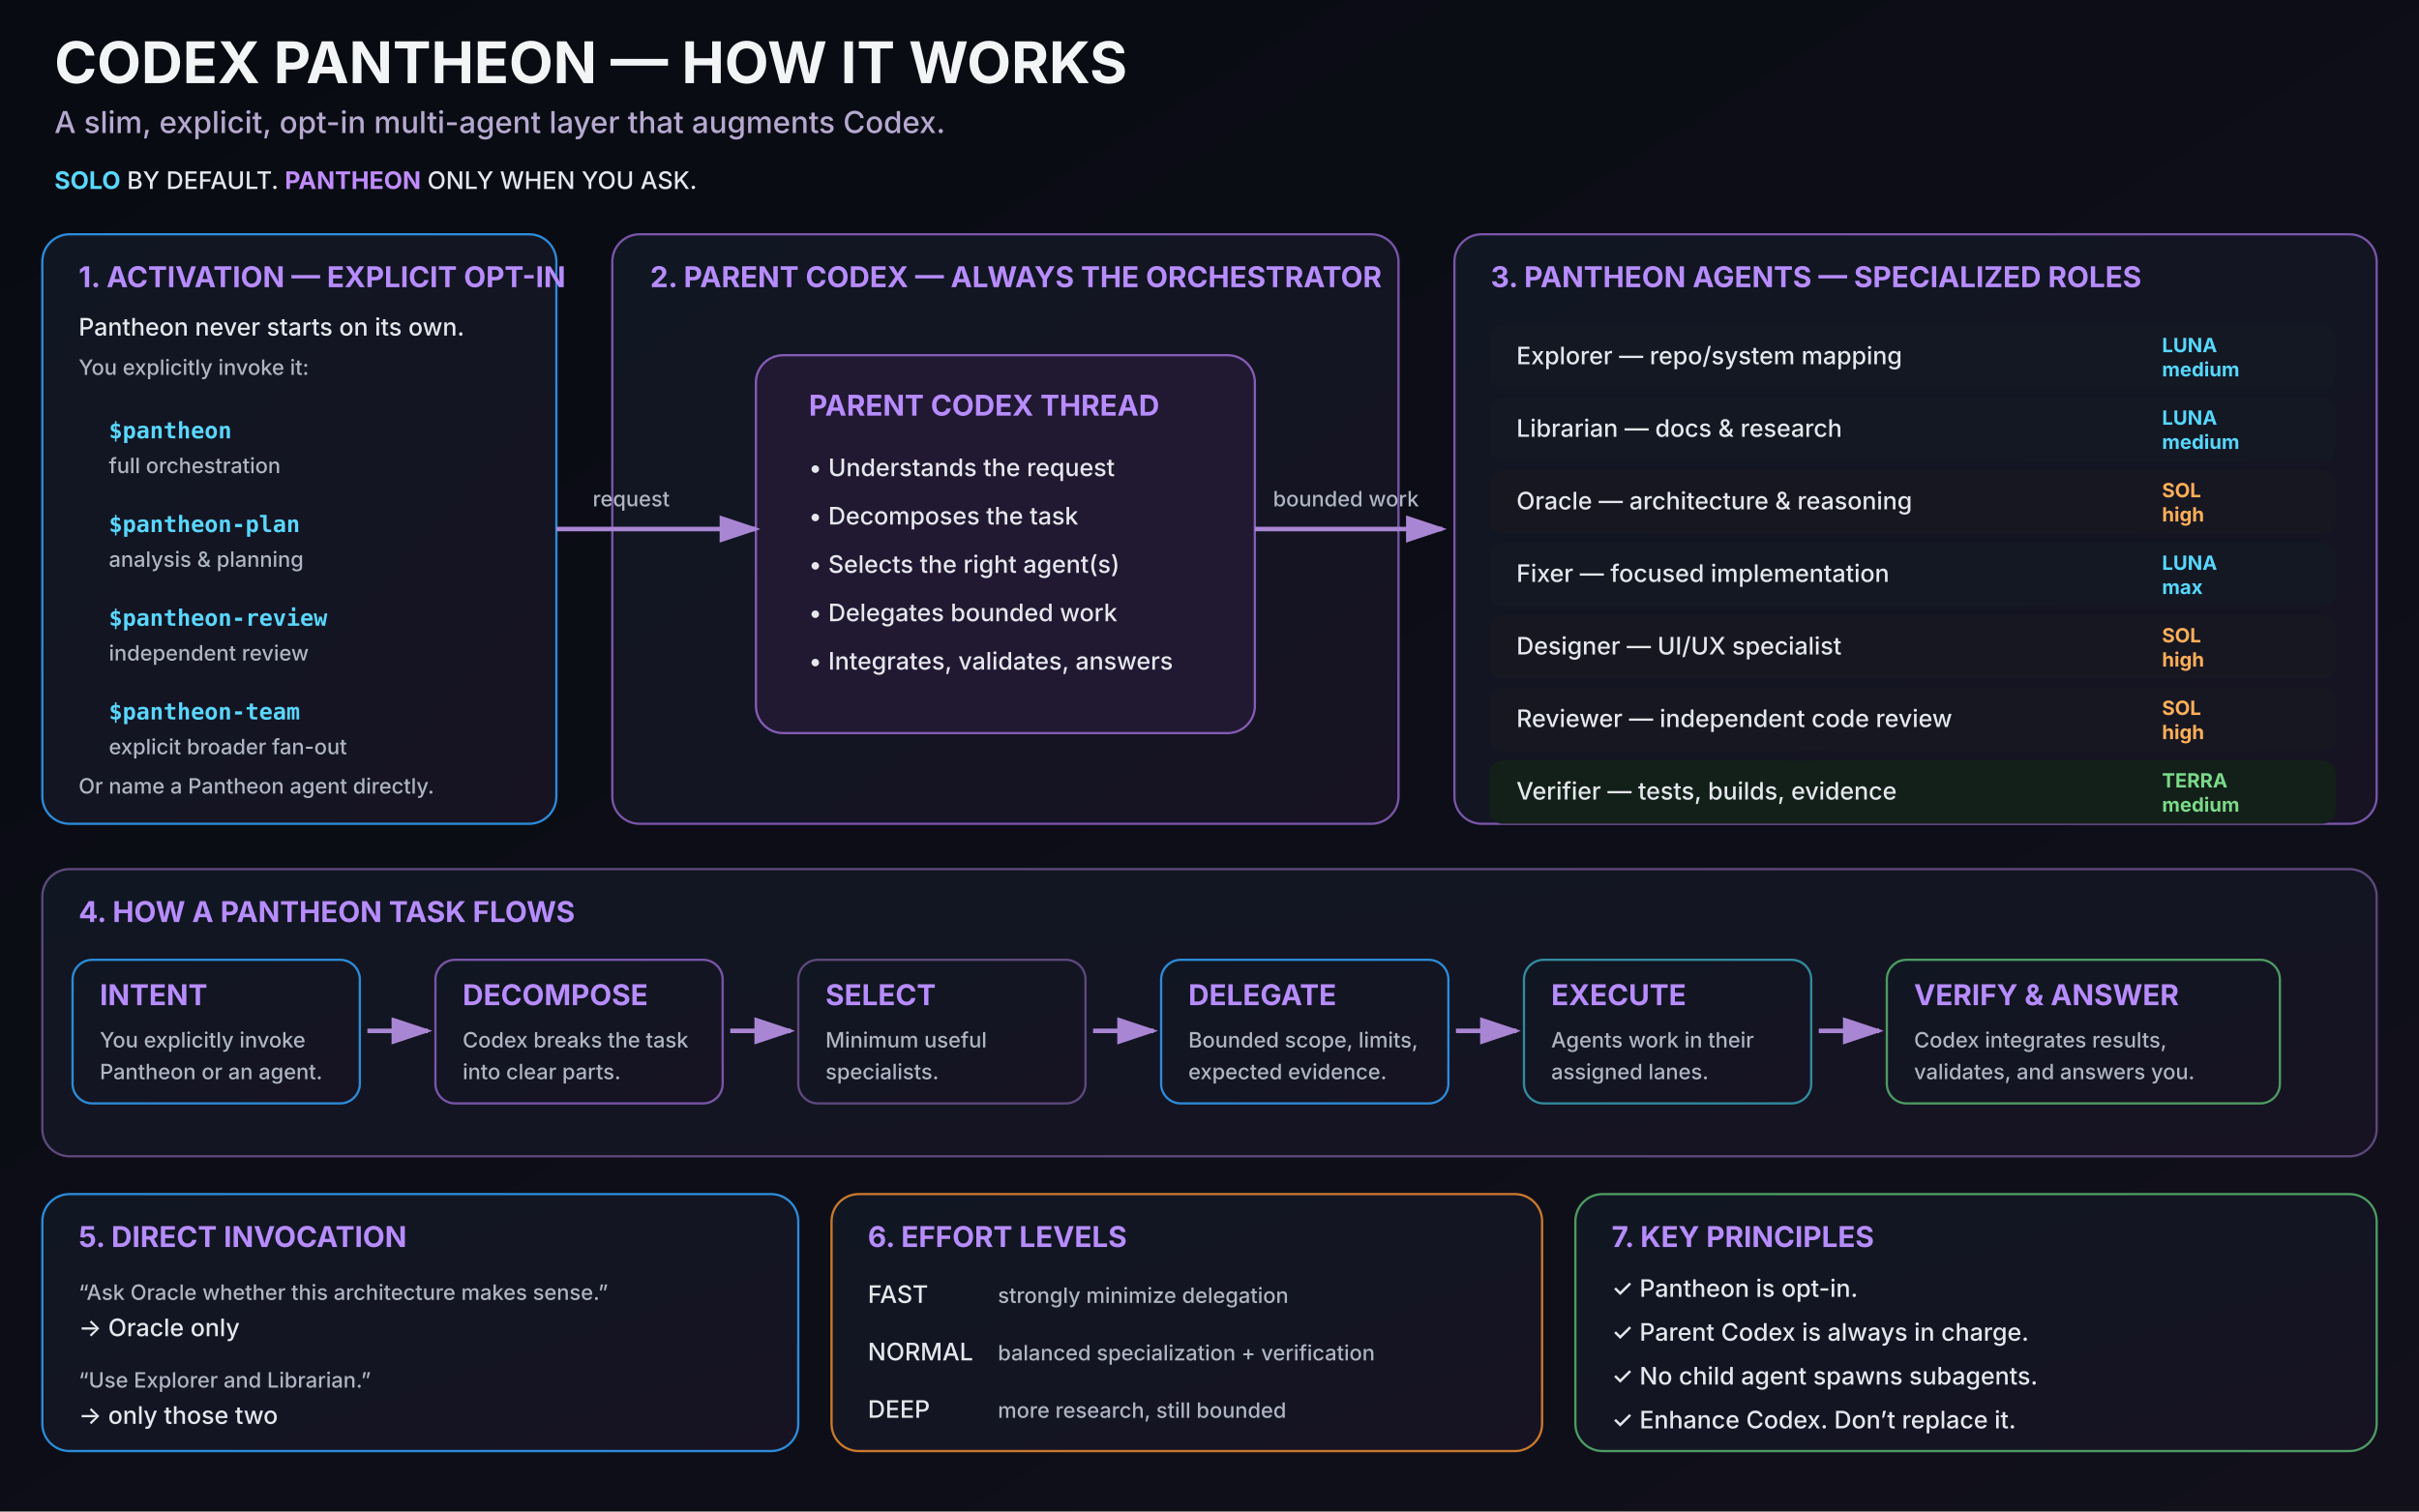
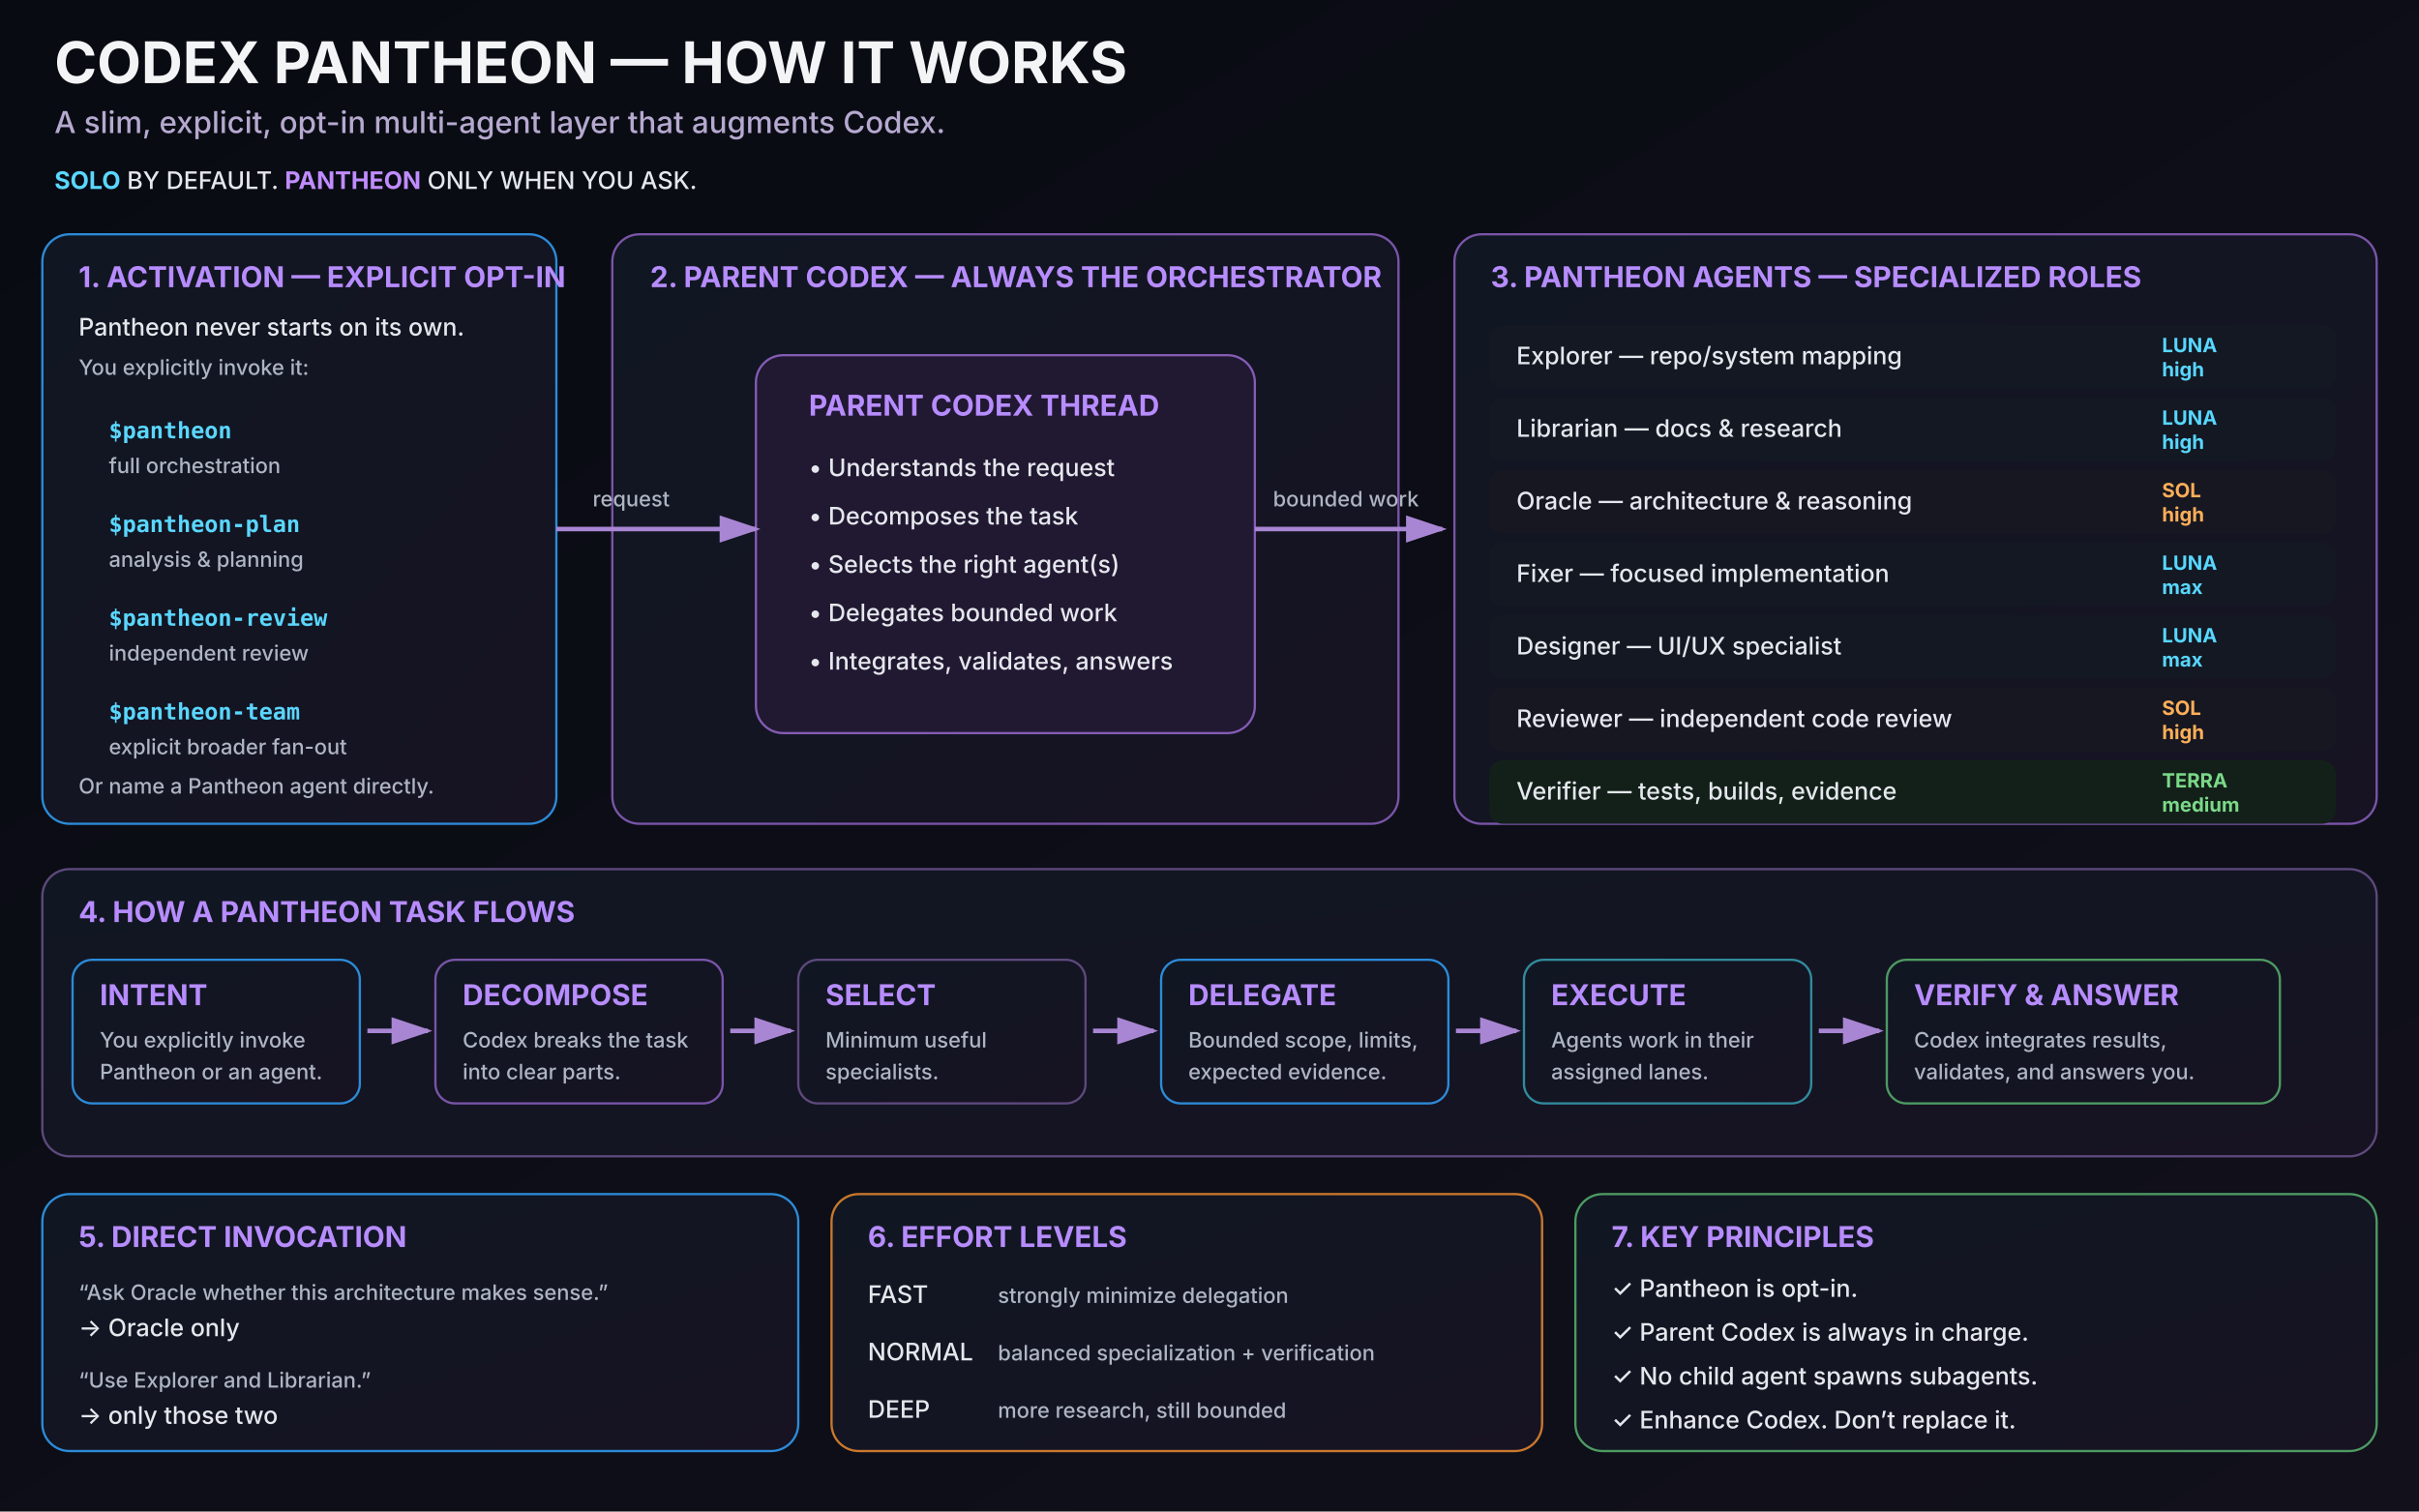
<svg xmlns="http://www.w3.org/2000/svg" width="1600" height="1000" viewBox="0 0 1600 1000" role="img" aria-labelledby="title desc">
  <defs>
    <linearGradient id="bg" x1="0" y1="0" x2="1" y2="1">
      <stop stop-color="#080b12" />
      <stop offset="1" stop-color="#11101b" />
    </linearGradient>
    <linearGradient id="panel" x1="0" y1="0" x2="1" y2="1">
      <stop stop-color="#101722" />
      <stop offset="1" stop-color="#171323" />
    </linearGradient>
    <style>
      .title{font:700 38px -apple-system,BlinkMacSystemFont,'Segoe UI',sans-serif;fill:#f3f4f6}.sub{font:500 20px -apple-system,BlinkMacSystemFont,'Segoe UI',sans-serif;fill:#b6a9cf}.h{font:700 19px -apple-system,BlinkMacSystemFont,'Segoe UI',sans-serif;fill:#b78cff}.b{font:500 16px -apple-system,BlinkMacSystemFont,'Segoe UI',sans-serif;fill:#e4e7ec}.s{font:500 14px -apple-system,BlinkMacSystemFont,'Segoe UI',sans-serif;fill:#aeb5c2}.mono{font:600 15px ui-monospace,SFMono-Regular,Menlo,monospace;fill:#5ad7ff}.tag{font:700 13px -apple-system,BlinkMacSystemFont,'Segoe UI',sans-serif}.box{fill:url(#panel);stroke:#5d497c;stroke-width:1.5}.blue{stroke:#2c8bd8}.purple{stroke:#7955a8}.orange{stroke:#c9782d}.green{stroke:#4d9b62}.cyan{stroke:#318b9d}.arrow{stroke:#a986d4;stroke-width:3;fill:none;marker-end:url(#arrow)}
    </style>
    <marker id="arrow" markerWidth="10" markerHeight="10" refX="8" refY="3" orient="auto">
      <path d="M0,0 L0,6 L9,3 z" fill="#a986d4" />
    </marker>
  </defs>
  <rect width="1600" height="1000" fill="url(#bg)" />
  <text x="36" y="55" class="title">CODEX PANTHEON — HOW IT WORKS</text>
  <text x="36" y="88" class="sub">A slim, explicit, opt-in multi-agent layer that augments Codex.</text>
  <text x="36" y="125" class="b" fill="#ffffff">
    <tspan fill="#5ad7ff" font-weight="700">SOLO</tspan> BY DEFAULT. <tspan fill="#c18cff" font-weight="700">PANTHEON</tspan> ONLY WHEN YOU ASK.</text>
  <rect x="28" y="155" width="340" height="390" rx="18" class="box blue" />
  <text x="52" y="190" class="h" fill="#65baff">1. ACTIVATION — EXPLICIT OPT-IN</text>
  <text x="52" y="222" class="b">Pantheon never starts on its own.</text>
  <text x="52" y="248" class="s">You explicitly invoke it:</text>
  <text x="72" y="290" class="mono">$pantheon</text>
  <text x="72" y="313" class="s">full orchestration</text>
  <text x="72" y="352" class="mono">$pantheon-plan</text>
  <text x="72" y="375" class="s">analysis &amp; planning</text>
  <text x="72" y="414" class="mono">$pantheon-review</text>
  <text x="72" y="437" class="s">independent review</text>
  <text x="72" y="476" class="mono">$pantheon-team</text>
  <text x="72" y="499" class="s">explicit broader fan-out</text>
  <text x="52" y="525" class="s">Or name a Pantheon agent directly.</text>
  <rect x="405" y="155" width="520" height="390" rx="18" class="box purple" />
  <text x="430" y="190" class="h">2. PARENT CODEX — ALWAYS THE ORCHESTRATOR</text>
  <rect x="500" y="235" width="330" height="250" rx="18" fill="#211832" stroke="#845cb4" stroke-width="1.5" />
  <text x="535" y="275" class="h">PARENT CODEX THREAD</text>
  <text x="535" y="315" class="b">• Understands the request</text>
  <text x="535" y="347" class="b">• Decomposes the task</text>
  <text x="535" y="379" class="b">• Selects the right agent(s)</text>
  <text x="535" y="411" class="b">• Delegates bounded work</text>
  <text x="535" y="443" class="b">• Integrates, validates, answers</text>
  <path d="M368 350 H500" class="arrow" />
  <text x="392" y="335" class="s">request</text>
  <path d="M830 350 H954" class="arrow" />
  <text x="842" y="335" class="s">bounded work</text>
  <rect x="962" y="155" width="610" height="390" rx="18" class="box purple" />
  <text x="986" y="190" class="h">3. PANTHEON AGENTS — SPECIALIZED ROLES</text>
  <g transform="translate(985 215)">
    <rect width="560" height="42" rx="9" fill="#131823" />
    <text x="18" y="26" class="b">Explorer — repo/system mapping</text>
    <text x="445" y="18" class="tag" fill="#57d7ff">LUNA</text>
-     <text x="445" y="34" class="tag" fill="#57d7ff">medium</text>
+     <text x="445" y="34" class="tag" fill="#57d7ff">high</text>
    <rect y="48" width="560" height="42" rx="9" fill="#131823" />
    <text x="18" y="74" class="b">Librarian — docs &amp; research</text>
    <text x="445" y="66" class="tag" fill="#57d7ff">LUNA</text>
-     <text x="445" y="82" class="tag" fill="#57d7ff">medium</text>
+     <text x="445" y="82" class="tag" fill="#57d7ff">high</text>
    <rect y="96" width="560" height="42" rx="9" fill="#171722" />
    <text x="18" y="122" class="b">Oracle — architecture &amp; reasoning</text>
    <text x="445" y="114" class="tag" fill="#ffaf58">SOL</text>
    <text x="445" y="130" class="tag" fill="#ffaf58">high</text>
    <rect y="144" width="560" height="42" rx="9" fill="#131823" />
    <text x="18" y="170" class="b">Fixer — focused implementation</text>
    <text x="445" y="162" class="tag" fill="#57d7ff">LUNA</text>
    <text x="445" y="178" class="tag" fill="#57d7ff">max</text>
-     <rect y="192" width="560" height="42" rx="9" fill="#171722" />
+     <rect y="192" width="560" height="42" rx="9" fill="#131823" />
    <text x="18" y="218" class="b">Designer — UI/UX specialist</text>
-     <text x="445" y="210" class="tag" fill="#ffaf58">SOL</text>
-     <text x="445" y="226" class="tag" fill="#ffaf58">high</text>
+     <text x="445" y="210" class="tag" fill="#57d7ff">LUNA</text>
+     <text x="445" y="226" class="tag" fill="#57d7ff">max</text>
    <rect y="240" width="560" height="42" rx="9" fill="#171722" />
    <text x="18" y="266" class="b">Reviewer — independent code review</text>
    <text x="445" y="258" class="tag" fill="#ffaf58">SOL</text>
    <text x="445" y="274" class="tag" fill="#ffaf58">high</text>
    <rect y="288" width="560" height="42" rx="9" fill="#132019" />
    <text x="18" y="314" class="b">Verifier — tests, builds, evidence</text>
    <text x="445" y="306" class="tag" fill="#7bd989">TERRA</text>
    <text x="445" y="322" class="tag" fill="#7bd989">medium</text>
  </g>
  <rect x="28" y="575" width="1544" height="190" rx="18" class="box" />
  <text x="52" y="610" class="h" fill="#65baff">4. HOW A PANTHEON TASK FLOWS</text>
  <g transform="translate(48 635)">
    <rect width="190" height="95" rx="13" class="box blue" />
    <text x="18" y="30" class="h">INTENT</text>
    <text x="18" y="58" class="s">You explicitly invoke</text>
    <text x="18" y="79" class="s">Pantheon or an agent.</text>
    <path d="M195 47 H235" class="arrow" />
    <rect x="240" width="190" height="95" rx="13" class="box purple" />
    <text x="258" y="30" class="h">DECOMPOSE</text>
    <text x="258" y="58" class="s">Codex breaks the task</text>
    <text x="258" y="79" class="s">into clear parts.</text>
    <path d="M435 47 H475" class="arrow" />
    <rect x="480" width="190" height="95" rx="13" class="box" />
    <text x="498" y="30" class="h">SELECT</text>
    <text x="498" y="58" class="s">Minimum useful</text>
    <text x="498" y="79" class="s">specialists.</text>
    <path d="M675 47 H715" class="arrow" />
    <rect x="720" width="190" height="95" rx="13" class="box blue" />
    <text x="738" y="30" class="h">DELEGATE</text>
    <text x="738" y="58" class="s">Bounded scope, limits,</text>
    <text x="738" y="79" class="s">expected evidence.</text>
    <path d="M915 47 H955" class="arrow" />
    <rect x="960" width="190" height="95" rx="13" class="box cyan" />
    <text x="978" y="30" class="h">EXECUTE</text>
    <text x="978" y="58" class="s">Agents work in their</text>
    <text x="978" y="79" class="s">assigned lanes.</text>
    <path d="M1155 47 H1195" class="arrow" />
    <rect x="1200" width="260" height="95" rx="13" class="box green" />
    <text x="1218" y="30" class="h" fill="#81da93">VERIFY &amp; ANSWER</text>
    <text x="1218" y="58" class="s">Codex integrates results,</text>
    <text x="1218" y="79" class="s">validates, and answers you.</text>
  </g>
  <rect x="28" y="790" width="500" height="170" rx="18" class="box blue" />
  <text x="52" y="825" class="h" fill="#65baff">5. DIRECT INVOCATION</text>
  <text x="52" y="860" class="s">“Ask Oracle whether this architecture makes sense.”</text>
  <text x="52" y="884" class="b">→ Oracle only</text>
  <text x="52" y="918" class="s">“Use Explorer and Librarian.”</text>
  <text x="52" y="942" class="b">→ only those two</text>
  <rect x="550" y="790" width="470" height="170" rx="18" class="box orange" />
  <text x="574" y="825" class="h" fill="#ffad5d">6. EFFORT LEVELS</text>
  <text x="574" y="862" class="b" fill="#65baff">FAST</text>
  <text x="660" y="862" class="s">strongly minimize delegation</text>
  <text x="574" y="900" class="b" fill="#ffad5d">NORMAL</text>
  <text x="660" y="900" class="s">balanced specialization + verification</text>
  <text x="574" y="938" class="b" fill="#7bd989">DEEP</text>
  <text x="660" y="938" class="s">more research, still bounded</text>
  <rect x="1042" y="790" width="530" height="170" rx="18" class="box green" />
  <text x="1066" y="825" class="h" fill="#81da93">7. KEY PRINCIPLES</text>
  <text x="1066" y="858" class="b">✓ Pantheon is opt-in.</text>
  <text x="1066" y="887" class="b">✓ Parent Codex is always in charge.</text>
  <text x="1066" y="916" class="b">✓ No child agent spawns subagents.</text>
  <text x="1066" y="945" class="b">✓ Enhance Codex. Don’t replace it.</text>
</svg>
